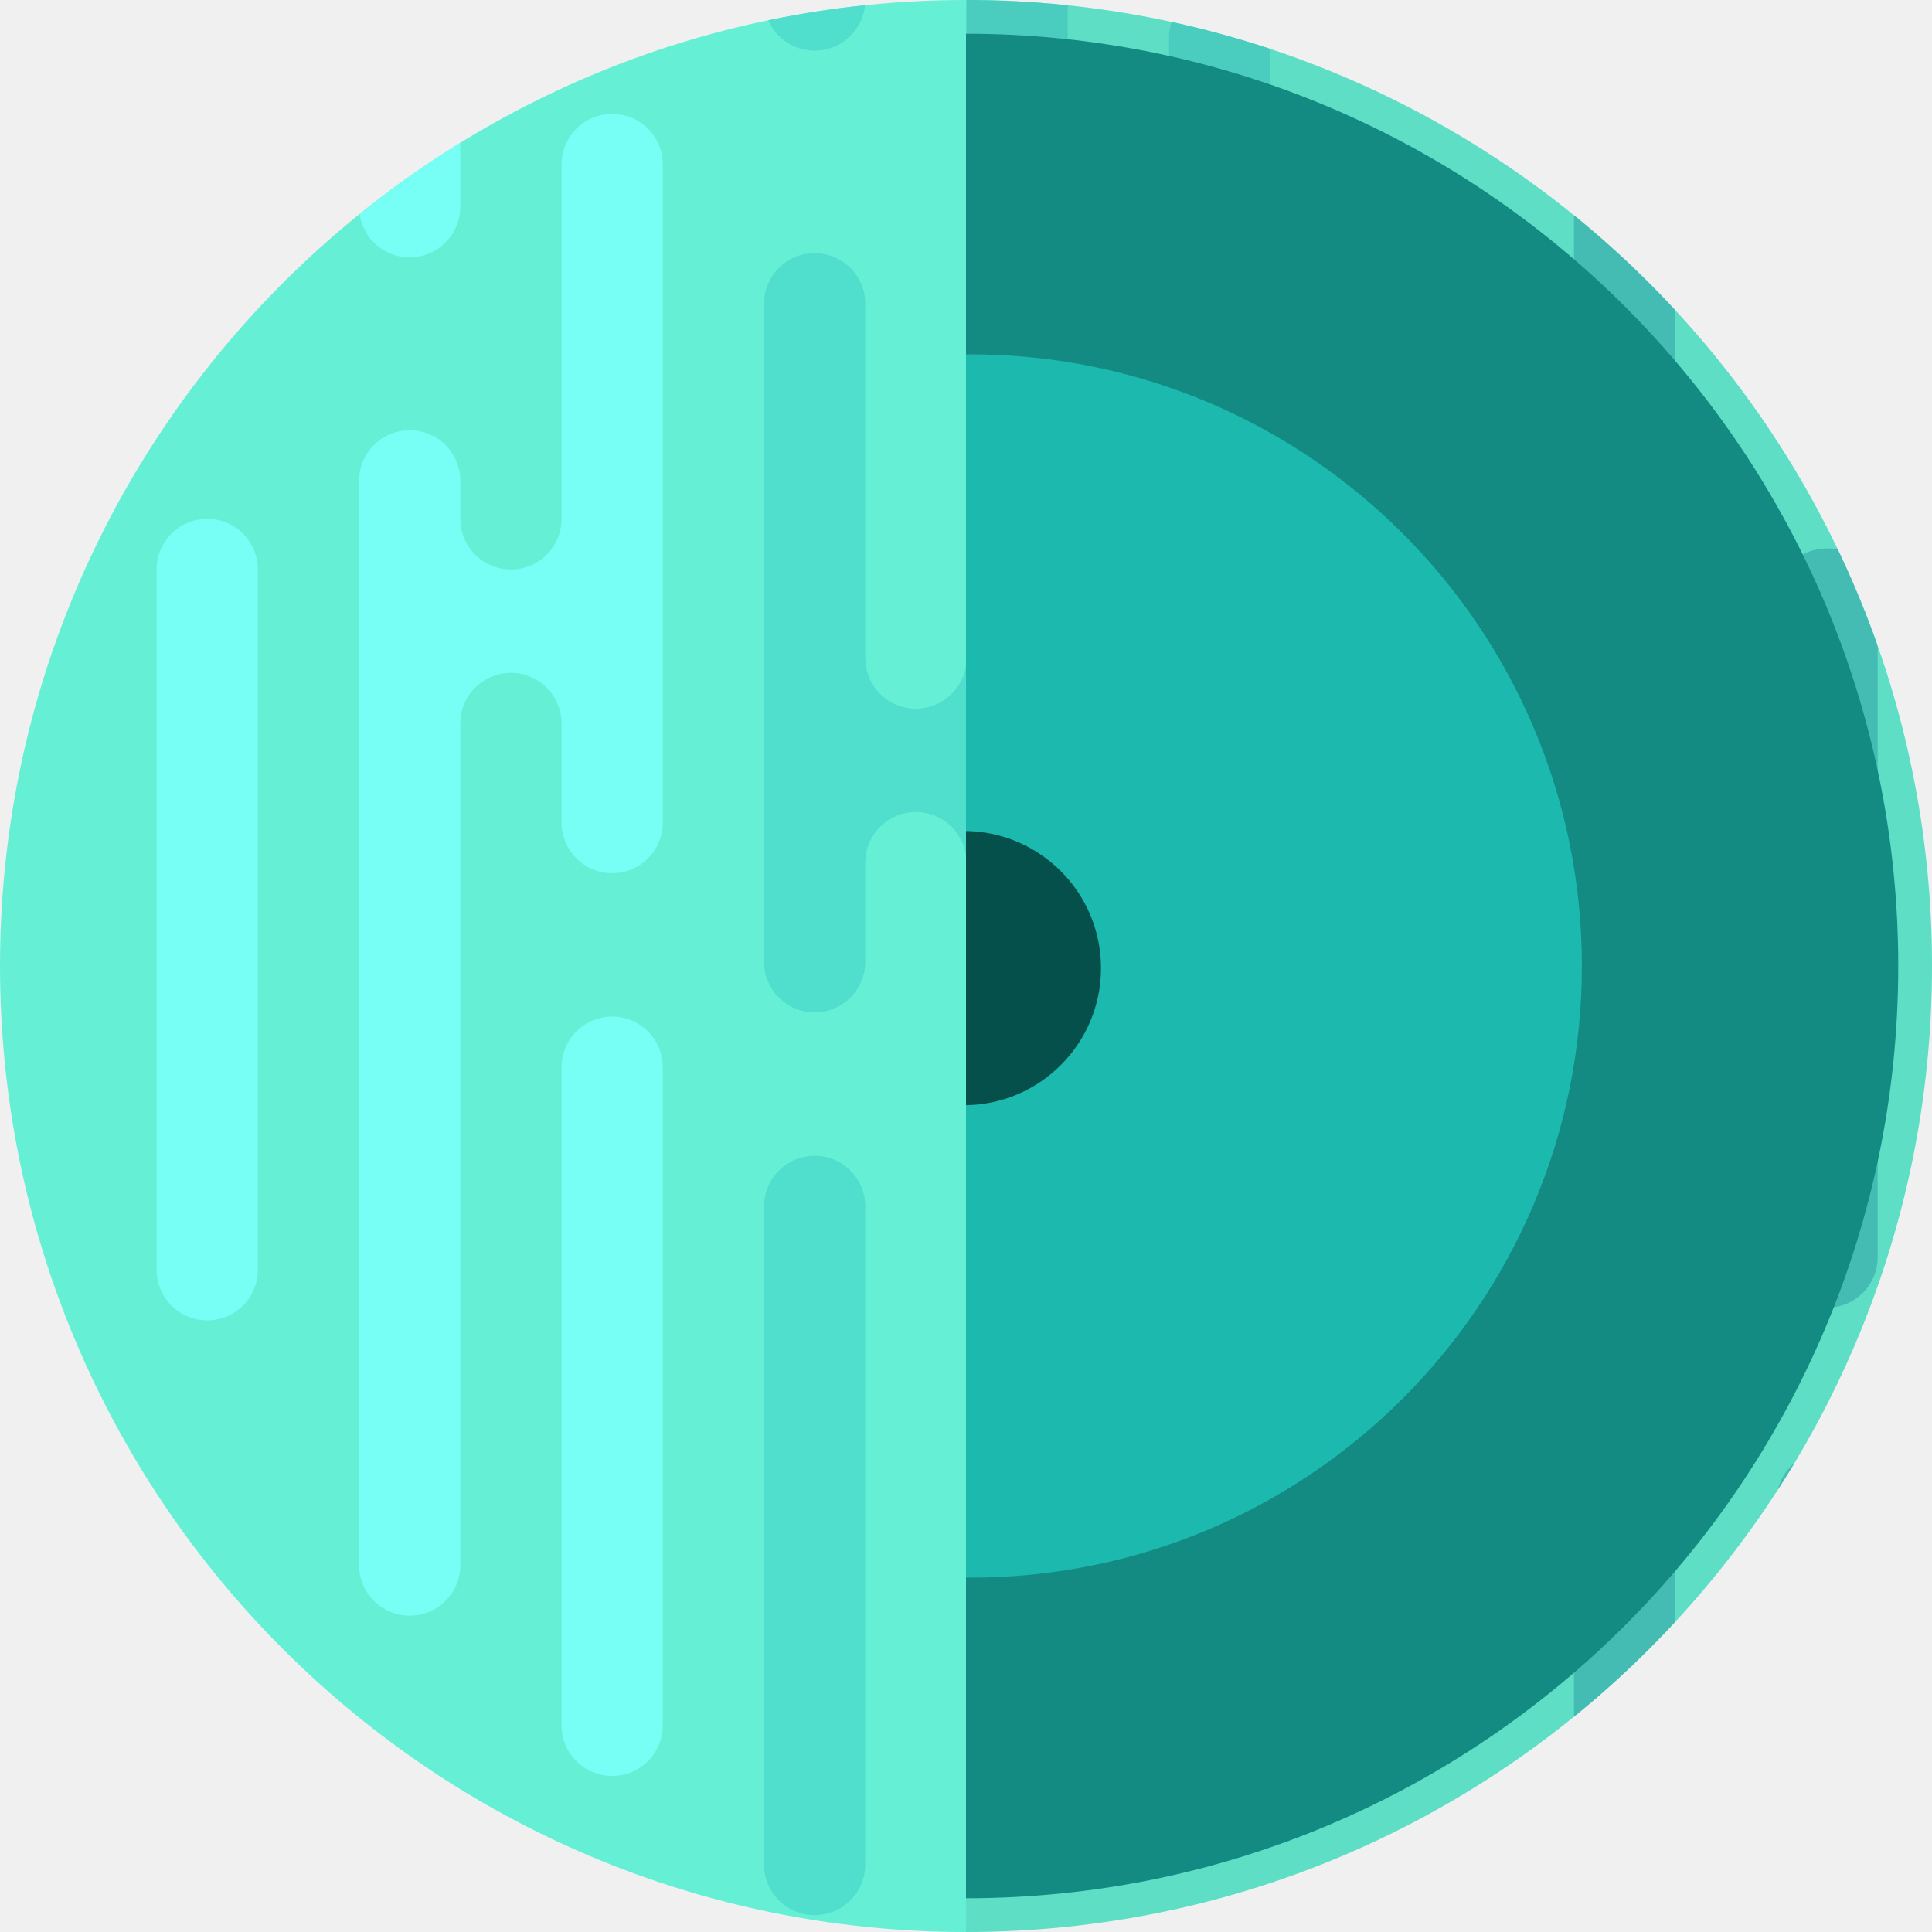
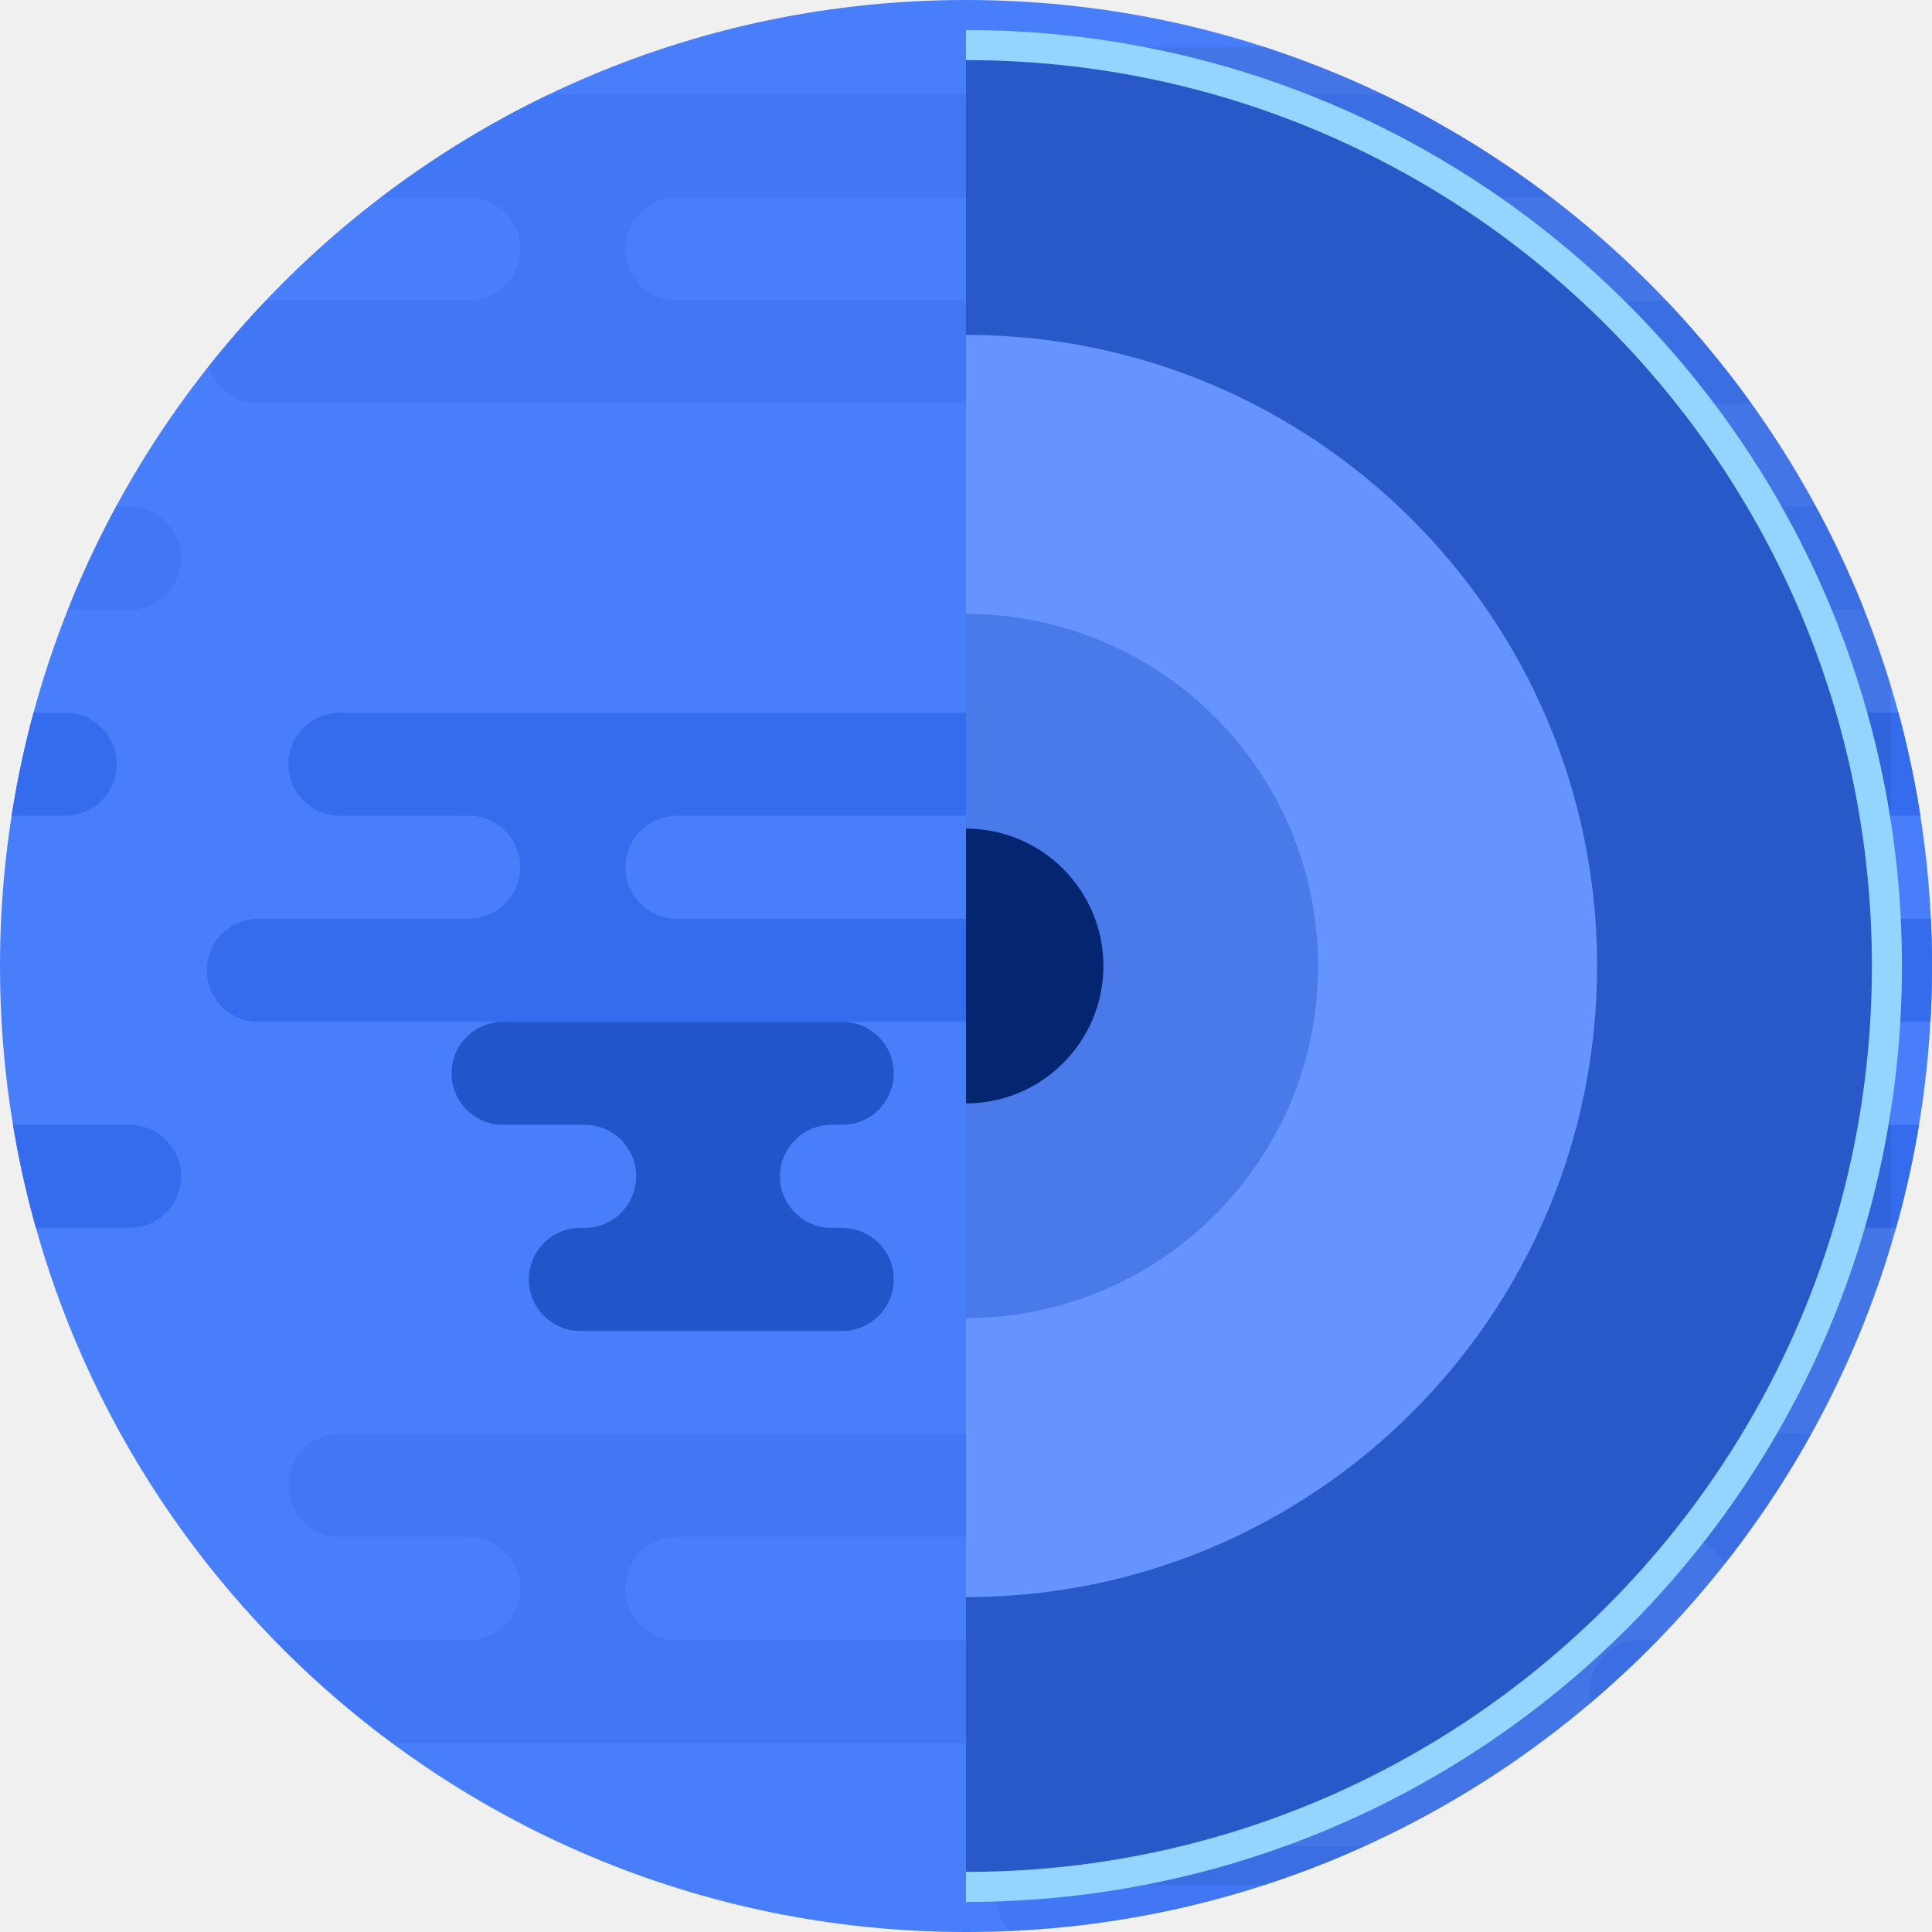
- <svg xmlns="http://www.w3.org/2000/svg" width="458" height="458" fill="none">
-   <circle cx="229" cy="229" r="229" fill="#65F0D5" />
-   <mask id="a" maskUnits="userSpaceOnUse" x="0" y="0" width="458" height="458">
-     <circle cx="229" cy="229" r="229" fill="#fff" />
-   </mask>
-   <g mask="url(#a)">
-     <path fill-rule="evenodd" clip-rule="evenodd" d="M445.12-150c0 6.627-5.372 12-12 12-6.627 0-12-5.373-12-12v-156c0-6.627 5.373-12 12-12 6.628 0 12 5.373 12 12v156zm0 220c0 6.627-5.372 12-12 12-6.627 0-12-5.373-12-12V-8h-.01c-.262-6.395-5.53-11.5-11.99-11.5S397.392-14.395 397.13-8h-.01v160c0 6.627-5.372 12-12 12-6.627 0-12-5.373-12-12v-257c0-6.627 5.373-12 12-12 6.628 0 12 5.373 12 12v49c0 6.627 5.373 12 12 12 6.628 0 12-5.373 12-12v-30c0-6.627 5.373-12 12-12 6.628 0 12 5.373 12 12V70zm-96-205c0 6.627-5.372 12-12 12-6.627 0-12-5.373-12-12v-73c0-6.627 5.373-12 12-12 6.628 0 12 5.373 12 12v73zm0 287c0 6.627-5.372 12-12 12-6.627 0-12-5.373-12-12V79c0-6.627 5.373-12 12-12 6.628 0 12 5.373 12 12v73zm-12 264c6.628 0 12-5.373 12-12V238c0-6.627-5.372-12-12-12-6.627 0-12 5.373-12 12v166c0 6.627 5.373 12 12 12zm84-190c0 6.627-5.372 12-12 12-6.627 0-12-5.373-12-12v-9c0-6.627-5.372-12-12-12-6.627 0-12 5.373-12 12v257c0 6.627 5.373 12 12 12 6.628 0 12-5.373 12-12V274h.01c.262-6.395 5.53-11.5 11.99-11.5s11.728 5.105 11.99 11.5h.01v24c0 6.627 5.373 12 12 12 6.628 0 12-5.373 12-12V142c0-6.627-5.372-12-12-12-6.627 0-12 5.373-12 12v84zm12 298c6.628 0 12-5.373 12-12V356c0-6.627-5.372-12-12-12-6.627 0-12 5.373-12 12v156c0 6.627 5.373 12 12 12z" fill="#49CBC2" />
-   </g>
-   <mask id="b" maskUnits="userSpaceOnUse" x="0" y="0" width="458" height="458">
-     <circle cx="229" cy="229" r="229" fill="#fff" />
-   </mask>
-   <g mask="url(#b)">
-     <path fill-rule="evenodd" clip-rule="evenodd" d="M181.12-220c0 6.627 5.373 12 12 12 6.628 0 12-5.373 12-12v-156c0-6.627-5.372-12-12-12-6.627 0-12 5.373-12 12v156zm0 220c0 6.627 5.373 12 12 12 6.628 0 12-5.373 12-12v-78h.01c.262-6.395 5.53-11.5 11.99-11.5s11.728 5.105 11.99 11.5h.01V82c0 6.627 5.373 12 12 12 6.628 0 12-5.373 12-12v-257c0-6.627-5.372-12-12-12-6.627 0-12 5.373-12 12v49c0 6.627-5.372 12-12 12-6.627 0-12-5.373-12-12v-30c0-6.627-5.372-12-12-12-6.627 0-12 5.373-12 12V0zm96-205c0 6.627 5.373 12 12 12 6.628 0 12-5.373 12-12v-73c0-6.627-5.372-12-12-12-6.627 0-12 5.373-12 12v73zm0 287c0 6.627 5.373 12 12 12 6.628 0 12-5.373 12-12V9c0-6.627-5.372-12-12-12-6.627 0-12 5.373-12 12v73zm12 264c-6.627 0-12-5.373-12-12V168c0-6.627 5.373-12 12-12 6.628 0 12 5.373 12 12v166c0 6.627-5.372 12-12 12zm-84-190c0 6.627 5.373 12 12 12 6.628 0 12-5.373 12-12v-9c0-6.627 5.373-12 12-12 6.628 0 12 5.373 12 12v257c0 6.627-5.372 12-12 12-6.627 0-12-5.373-12-12V204h-.01c-.262-6.395-5.53-11.5-11.99-11.5s-11.728 5.105-11.99 11.5h-.01v24c0 6.627-5.372 12-12 12-6.627 0-12-5.373-12-12V72c0-6.627 5.373-12 12-12 6.628 0 12 5.373 12 12v84zm-12 298c-6.627 0-12-5.373-12-12V286c0-6.627 5.373-12 12-12 6.628 0 12 5.373 12 12v156c0 6.627-5.372 12-12 12z" fill="#50DECD" />
-   </g>
-   <mask id="c" maskUnits="userSpaceOnUse" x="0" y="0" width="458" height="458">
-     <circle cx="229" cy="229" r="229" fill="#fff" />
-   </mask>
-   <g mask="url(#c)">
-     <path fill-rule="evenodd" clip-rule="evenodd" d="M157.12-253c0 6.627-5.372 12-12 12-6.627 0-12-5.373-12-12v-156c0-6.627 5.373-12 12-12 6.628 0 12 5.373 12 12v156zm0 220c0 6.627-5.372 12-12 12-6.627 0-12-5.373-12-12v-78h-.01c-.262-6.395-5.53-11.5-11.99-11.5s-11.728 5.105-11.99 11.5h-.01V49c0 6.627-5.372 12-12 12-6.627 0-12-5.373-12-12v-257c0-6.627 5.373-12 12-12 6.628 0 12 5.373 12 12v49c0 6.627 5.373 12 12 12 6.628 0 12-5.373 12-12v-30c0-6.627 5.373-12 12-12 6.628 0 12 5.373 12 12v156zm-96-205c0 6.627-5.372 12-12 12-6.627 0-12-5.373-12-12v-73c0-6.627 5.373-12 12-12 6.628 0 12 5.373 12 12v73zm0 287c0 6.627-5.372 12-12 12-6.627 0-12-5.373-12-12v-73c0-6.627 5.373-12 12-12 6.628 0 12 5.373 12 12v73zm-12 264c6.628 0 12-5.373 12-12V135c0-6.627-5.372-12-12-12-6.627 0-12 5.373-12 12v166c0 6.627 5.373 12 12 12zm84-190c0 6.627-5.372 12-12 12-6.627 0-12-5.373-12-12v-9c0-6.627-5.372-12-12-12-6.627 0-12 5.373-12 12v257c0 6.627 5.373 12 12 12 6.628 0 12-5.373 12-12V171h.01c.262-6.395 5.53-11.5 11.99-11.5s11.728 5.105 11.99 11.5h.01v24c0 6.627 5.373 12 12 12 6.628 0 12-5.373 12-12V39c0-6.627-5.372-12-12-12-6.627 0-12 5.373-12 12v84zm12 298c6.628 0 12-5.373 12-12V253c0-6.627-5.372-12-12-12-6.627 0-12 5.373-12 12v156c0 6.627 5.373 12 12 12z" fill="#77FFF5" />
-   </g>
-   <mask id="d" maskUnits="userSpaceOnUse" x="0" y="0" width="458" height="458">
-     <circle cx="229" cy="229" r="229" fill="#fff" />
-   </mask>
-   <g mask="url(#d)">
-     <path opacity=".078" fill="#000" d="M229 0h229v458H229z" />
-   </g>
-   <path fill-rule="evenodd" clip-rule="evenodd" d="M229 450c122.055 0 221-98.945 221-221S351.055 8 229 8v442z" fill="#138B83" />
-   <mask id="e" maskUnits="userSpaceOnUse" x="229" y="8" width="221" height="442">
-     <path fill-rule="evenodd" clip-rule="evenodd" d="M229 450c122.055 0 221-98.945 221-221S351.055 8 229 8v442z" fill="#fff" />
-   </mask>
-   <g mask="url(#e)">
-     <circle cx="230" cy="229" r="145" fill="#1BB9AE" />
-     <circle cx="228.5" cy="229.5" r="32.5" fill="#06504C" />
+ <svg xmlns="http://www.w3.org/2000/svg" xmlns:xlink="http://www.w3.org/1999/xlink" width="450" height="450">
+   <defs>
+     <circle id="a" cx="225" cy="225" r="225" />
+     <circle id="c" cx="225" cy="225" r="225" />
+     <circle id="e" cx="225" cy="225" r="225" />
+     <circle id="g" cx="225" cy="225" r="225" />
+     <circle id="i" cx="225" cy="225" r="225" />
+     <path id="k" d="M0 0c120.398 0 218 97.602 218 218S120.398 436 0 436z" />
+   </defs>
+   <g fill="none" fill-rule="evenodd">
+     <circle cx="225" cy="225" r="225" fill="#497EFA" fill-rule="nonzero" />
+     <mask id="b" fill="#fff">
+       <use xlink:href="#a" />
+     </mask>
+     <path fill="#356CEE" fill-rule="nonzero" d="M317.177 262c6.628 0 12 5.373 12 12s-5.372 12-12 12h-73c-6.627 0-12-5.373-12-12s5.373-12 12-12h73zm-287 0c6.628 0 12 5.373 12 12s-5.372 12-12 12h-73c-6.627 0-12-5.373-12-12s5.373-12 12-12h73zm539 0c6.628 0 12 5.373 12 12s-5.372 12-12 12h-166c-6.627 0-12-5.373-12-12s5.373-12 12-12h166zm-334-96c6.628 0 12 5.373 12 12s-5.372 12-12 12h-78v.01c-6.395.262-11.5 5.53-11.5 11.99s5.105 11.728 11.5 11.99v.01h160c6.628 0 12 5.373 12 12s-5.372 12-12 12h-257c-6.627 0-12-5.373-12-12s5.373-12 12-12h49c6.628 0 12-5.373 12-12s-5.372-12-12-12h-30c-6.627 0-12-5.373-12-12s5.373-12 12-12h156zm168 36c0-6.627-5.372-12-12-12h-84c-6.627 0-12-5.373-12-12s5.373-12 12-12h156c6.628 0 12 5.373 12 12s-5.372 12-12 12h-24v.01c-6.395.262-11.5 5.53-11.5 11.99s5.105 11.728 11.5 11.99v.01h200c6.628 0 12 5.373 12 12s-5.372 12-12 12h-257c-6.627 0-12-5.373-12-12s5.373-12 12-12h9c6.628 0 12-5.373 12-12zm-388-36c6.628 0 12 5.373 12 12s-5.372 12-12 12h-156c-6.627 0-12-5.373-12-12s5.373-12 12-12h156zm662 0c6.628 0 12 5.373 12 12s-5.372 12-12 12h-156c-6.627 0-12-5.373-12-12s5.373-12 12-12h156z" mask="url(#b)" />
+     <mask id="d" fill="#fff">
+       <use xlink:href="#c" />
+     </mask>
+     <path fill="#356CEE" fill-rule="nonzero" d="M317.177 118c6.628 0 12 5.373 12 12s-5.372 12-12 12h-73c-6.627 0-12-5.373-12-12s5.373-12 12-12h73zm-287 0c6.628 0 12 5.373 12 12s-5.372 12-12 12h-73c-6.627 0-12-5.373-12-12s5.373-12 12-12h73zm539 0c6.628 0 12 5.373 12 12s-5.372 12-12 12h-166c-6.627 0-12-5.373-12-12s5.373-12 12-12h166zm-334-96c6.628 0 12 5.373 12 12s-5.372 12-12 12h-78v.01c-6.395.262-11.5 5.53-11.5 11.99s5.105 11.728 11.5 11.99V70h160c6.628 0 12 5.373 12 12s-5.372 12-12 12h-257c-6.627 0-12-5.373-12-12s5.373-12 12-12h49c6.628 0 12-5.373 12-12s-5.372-12-12-12h-30c-6.627 0-12-5.373-12-12s5.373-12 12-12h156zm168 36c0-6.627-5.372-12-12-12h-84c-6.627 0-12-5.373-12-12s5.373-12 12-12h156c6.628 0 12 5.373 12 12s-5.372 12-12 12h-24v.01c-6.395.262-11.5 5.53-11.5 11.99s5.105 11.728 11.5 11.99V70h200c6.628 0 12 5.373 12 12s-5.372 12-12 12h-257c-6.627 0-12-5.373-12-12s5.373-12 12-12h9c6.628 0 12-5.373 12-12zm-388-36c6.628 0 12 5.373 12 12s-5.372 12-12 12h-156c-6.627 0-12-5.373-12-12s5.373-12 12-12h156zm662 0c6.628 0 12 5.373 12 12s-5.372 12-12 12h-156c-6.627 0-12-5.373-12-12s5.373-12 12-12h156z" mask="url(#d)" opacity=".4" />
+     <mask id="f" fill="#fff">
+       <use xlink:href="#e" />
+     </mask>
+     <path fill="#356CEE" fill-rule="nonzero" d="M317.177 430c6.628 0 12 5.373 12 12s-5.372 12-12 12h-73c-6.627 0-12-5.373-12-12s5.373-12 12-12h73zm-287 0c6.628 0 12 5.373 12 12s-5.372 12-12 12h-73c-6.627 0-12-5.373-12-12s5.373-12 12-12h73zm539 0c6.628 0 12 5.373 12 12s-5.372 12-12 12h-166c-6.627 0-12-5.373-12-12s5.373-12 12-12h166zm-334-96c6.628 0 12 5.373 12 12s-5.372 12-12 12h-78v.01c-6.395.262-11.5 5.53-11.5 11.99s5.105 11.728 11.5 11.99v.01h160c6.628 0 12 5.373 12 12s-5.372 12-12 12h-257c-6.627 0-12-5.373-12-12s5.373-12 12-12h49c6.628 0 12-5.373 12-12s-5.372-12-12-12h-30c-6.627 0-12-5.373-12-12s5.373-12 12-12h156zm168 36c0-6.627-5.372-12-12-12h-84c-6.627 0-12-5.373-12-12s5.373-12 12-12h156c6.628 0 12 5.373 12 12s-5.372 12-12 12h-24v.01c-6.395.262-11.5 5.53-11.5 11.99s5.105 11.728 11.5 11.99v.01h200c6.628 0 12 5.373 12 12s-5.372 12-12 12h-257c-6.627 0-12-5.373-12-12s5.373-12 12-12h9c6.628 0 12-5.373 12-12zm-388-36c6.628 0 12 5.373 12 12s-5.372 12-12 12h-156c-6.627 0-12-5.373-12-12s5.373-12 12-12h156zm662 0c6.628 0 12 5.373 12 12s-5.372 12-12 12h-156c-6.627 0-12-5.373-12-12s5.373-12 12-12h156z" mask="url(#f)" opacity=".4" />
+     <mask id="h" fill="#fff">
+       <use xlink:href="#g" />
+     </mask>
+     <path fill="#2255CA" fill-rule="nonzero" d="M148.177 274c0-6.627-5.372-12-12-12h-19c-6.627 0-12-5.373-12-12s5.373-12 12-12h79c6.628 0 12 5.373 12 12s-5.372 12-12 12h-3v.01c-6.395.262-11.5 5.53-11.5 11.99s5.105 11.728 11.5 11.99v.01h3c6.628 0 12 5.373 12 12s-5.372 12-12 12h-61c-6.627 0-12-5.373-12-12s5.373-12 12-12h1c6.628 0 12-5.373 12-12z" mask="url(#h)" />
+     <mask id="j" fill="#fff">
+       <use xlink:href="#i" />
+     </mask>
+     <path fill="#000" fill-rule="nonzero" mask="url(#j)" opacity=".078" d="M225 11h215.354v428H225z" />
+     <g transform="translate(225 7)">
+       <mask id="l" fill="#fff">
+         <use xlink:href="#k" />
+       </mask>
+       <use fill="#94D5FF" xlink:href="#k" />
+       <circle cy="218" r="211" fill="#2959C9" mask="url(#l)" />
+       <circle cy="218" r="147" fill="#6593FF" mask="url(#l)" />
+       <circle cy="218" r="82" fill="#4A7AE9" mask="url(#l)" />
+       <circle cy="218" r="32" fill="#042570" mask="url(#l)" />
+     </g>
  </g>
</svg>
